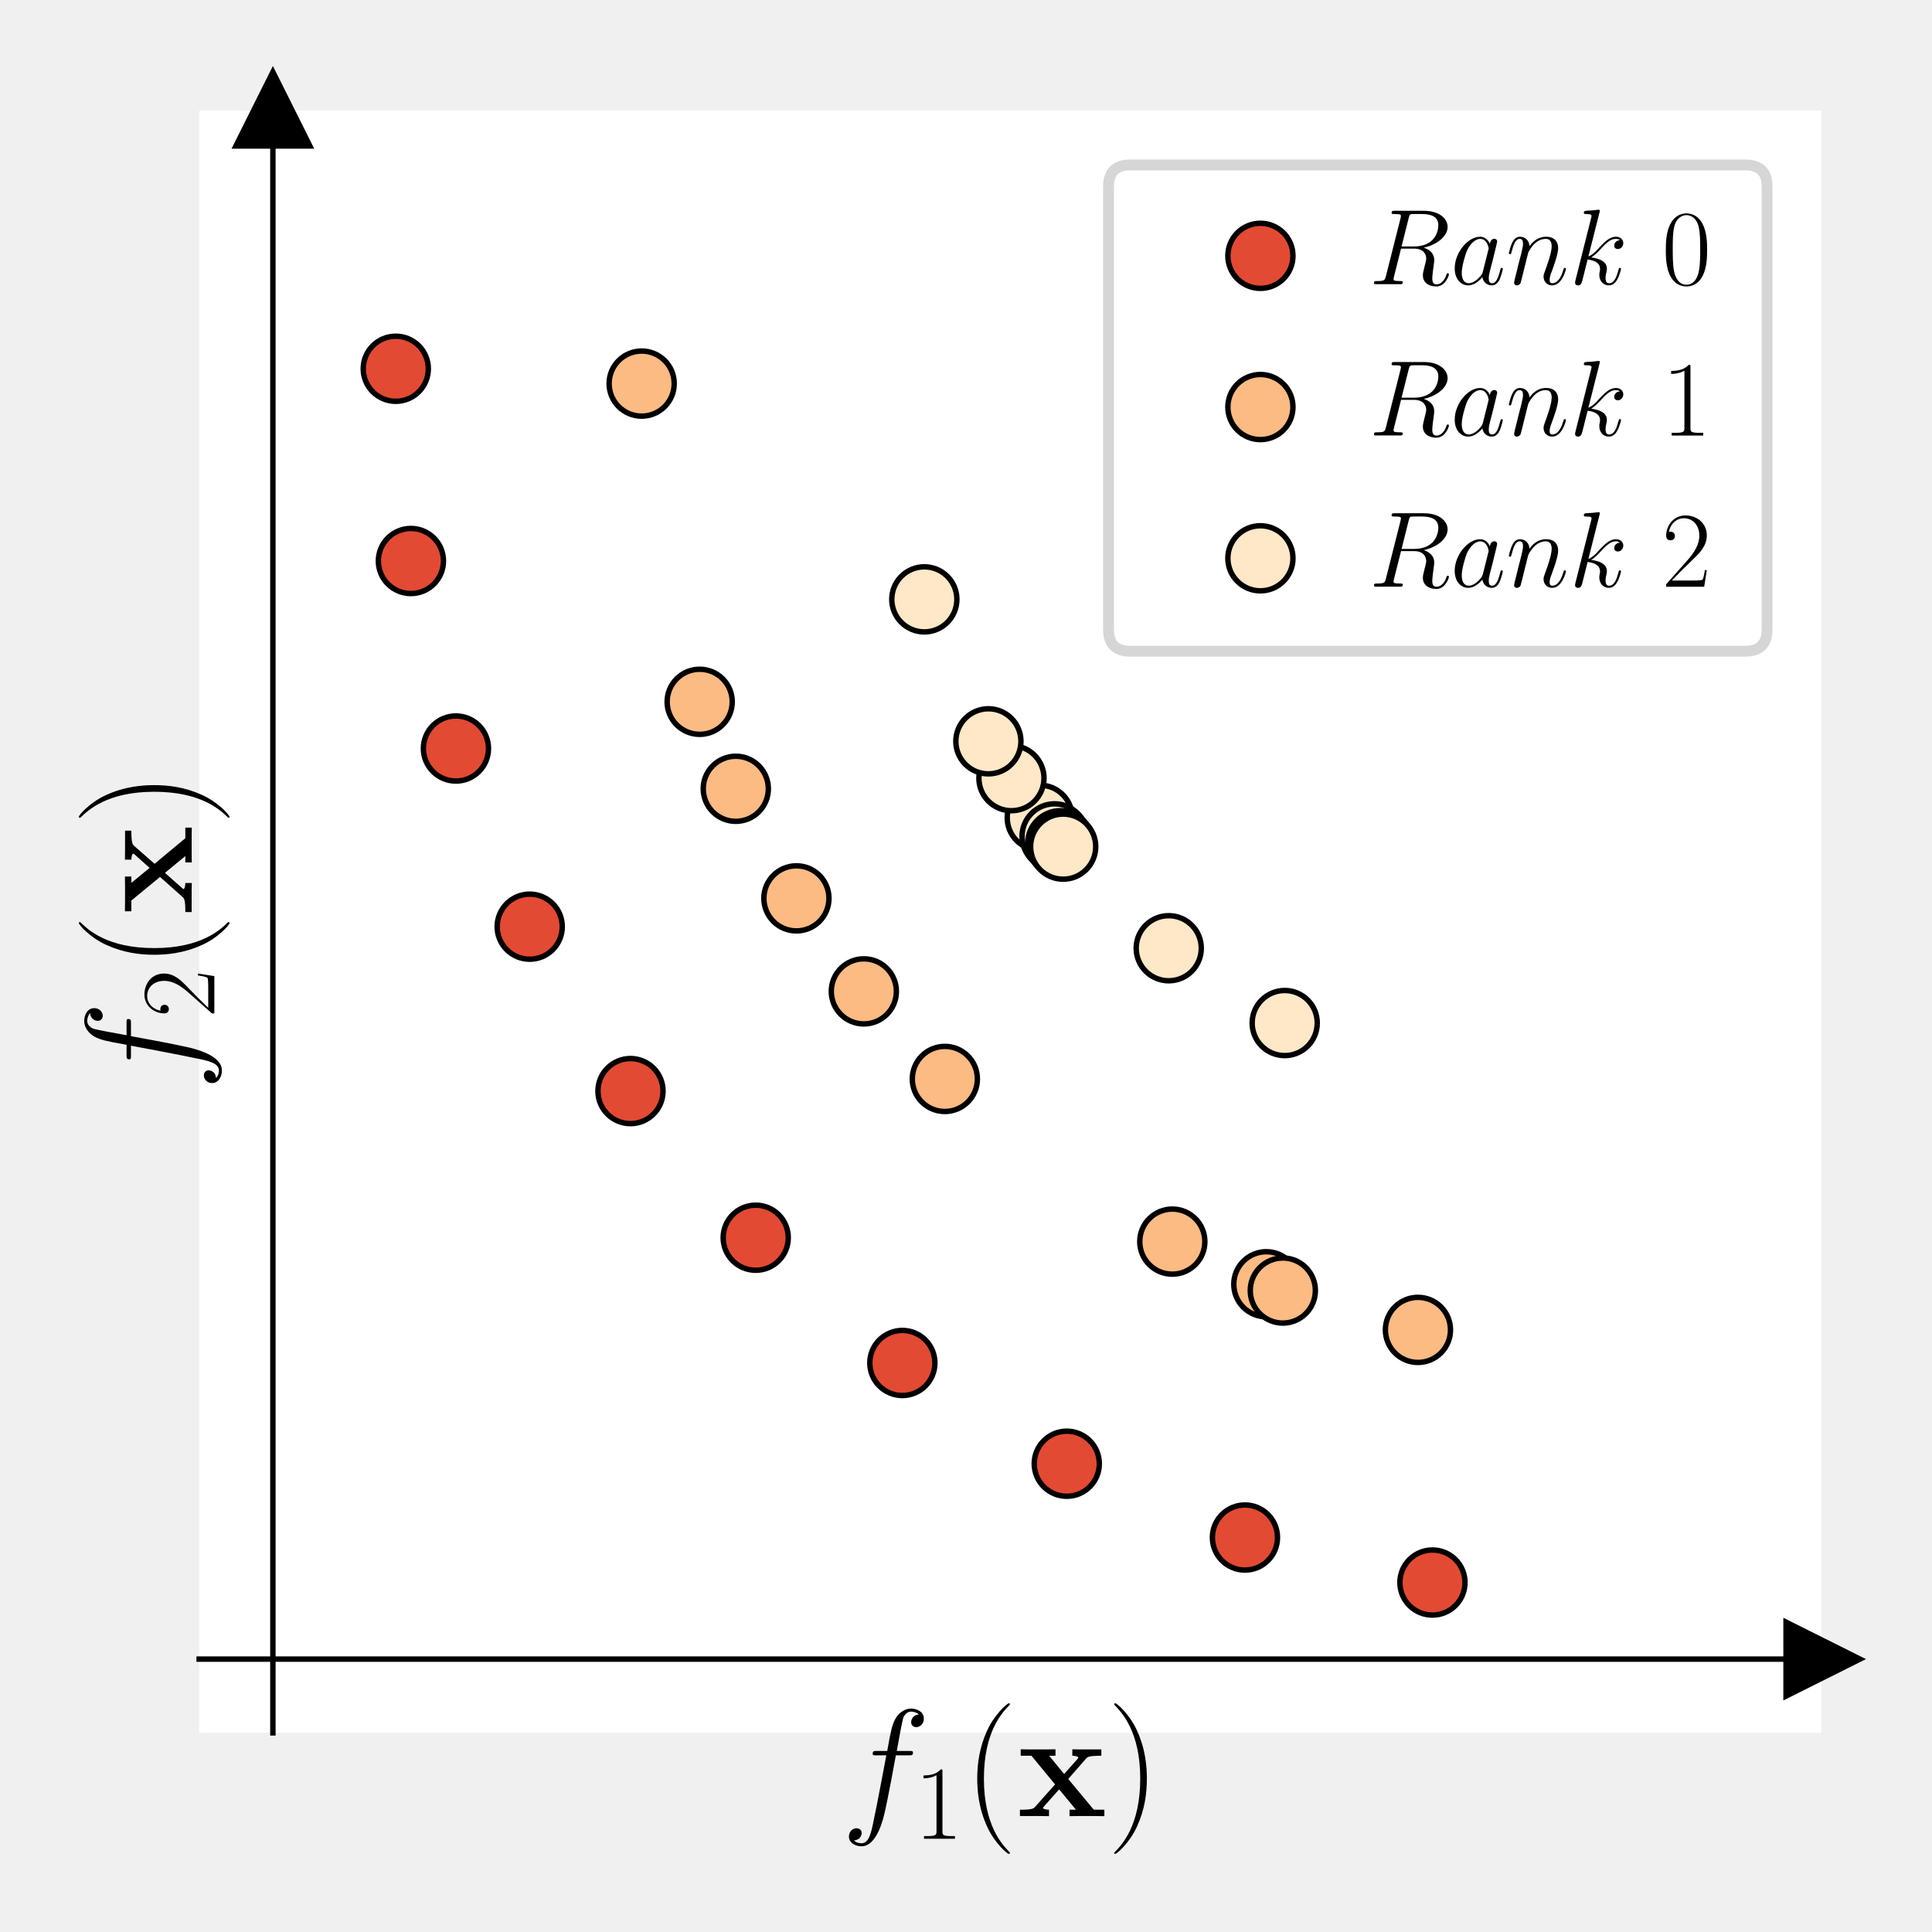
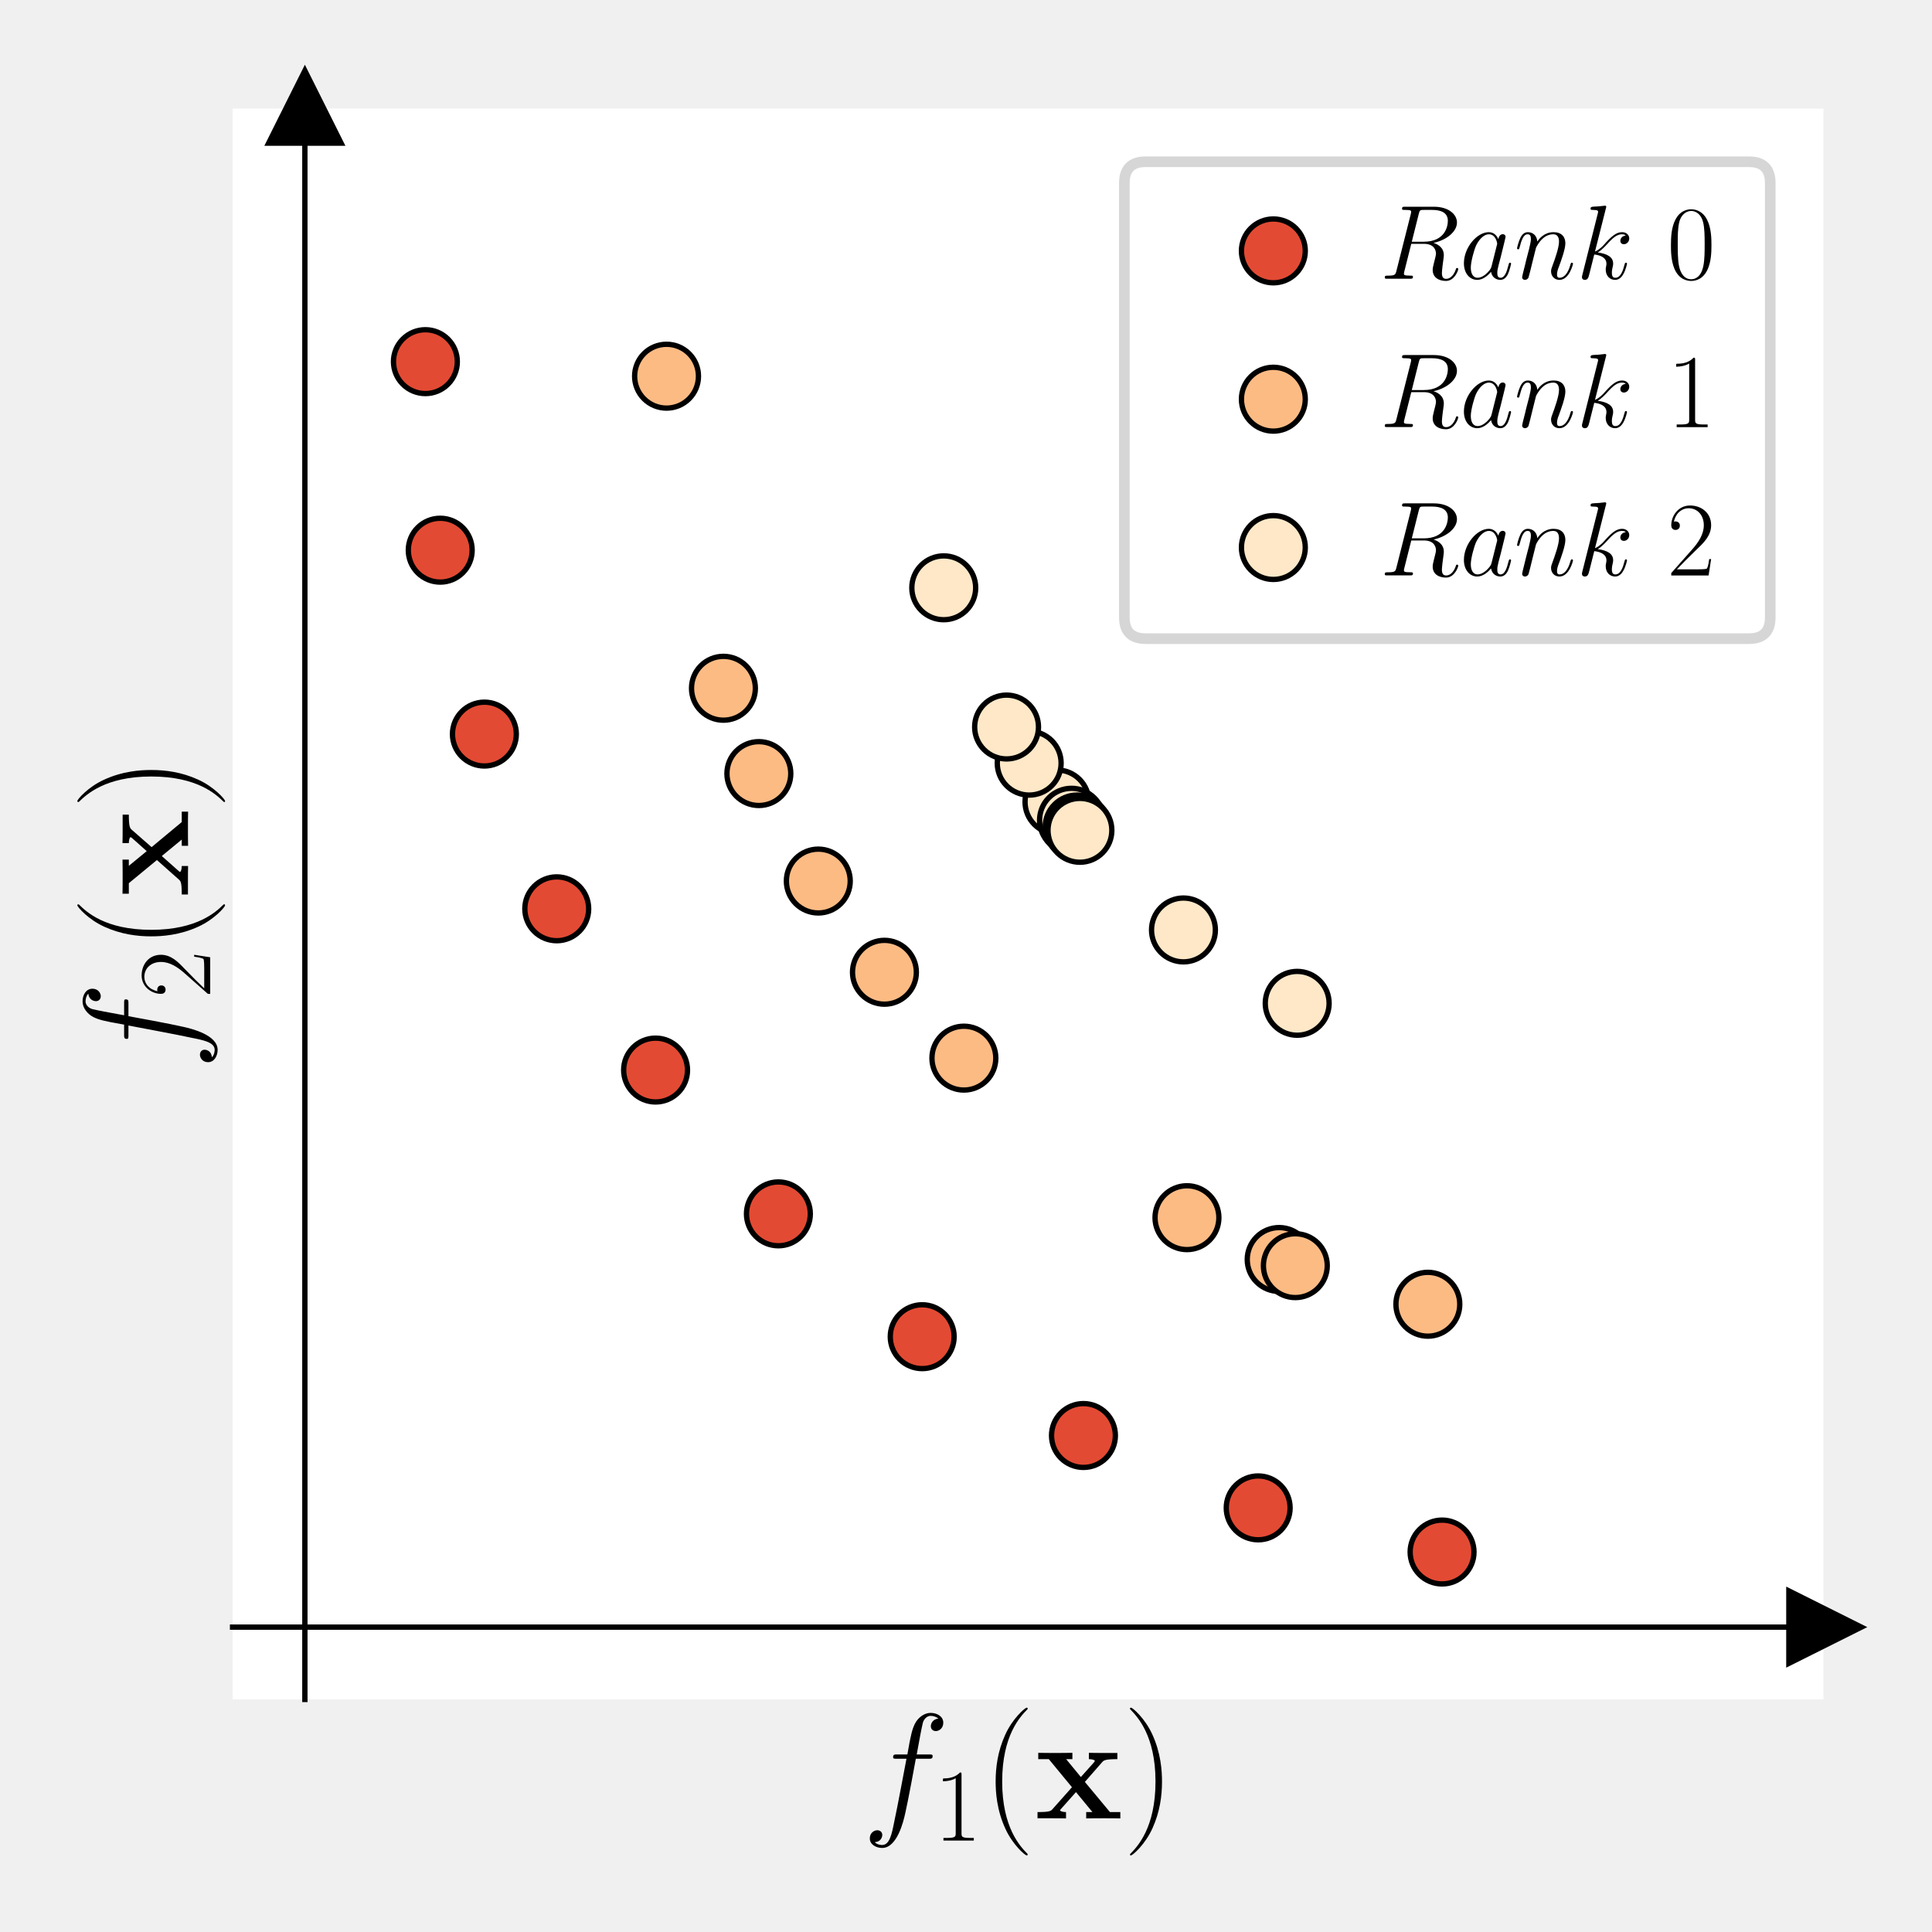
- <svg xmlns="http://www.w3.org/2000/svg" xmlns:xlink="http://www.w3.org/1999/xlink" width="178.043pt" height="178.043pt" viewBox="0 0 178.043 178.043" version="1.1">
+ <svg xmlns="http://www.w3.org/2000/svg" xmlns:xlink="http://www.w3.org/1999/xlink" width="181.543pt" height="181.543pt" viewBox="0 0 181.543 181.543" version="1.1">
  <defs>
    <style type="text/css">*{stroke-linejoin: round; stroke-linecap: butt}</style>
  </defs>
  <g id="figure_1">
    <g id="patch_1">
-       <path d="M 0 178.043  L 178.043 178.043  L 178.043 0  L 0 0  L 0 178.043  z " style="fill: none" />
+       <path d="M 0 181.543  L 181.543 181.543  L 181.543 0  L 0 0  L 0 181.543  z " style="fill: none" />
    </g>
    <g id="axes_1">
      <g id="patch_2">
-         <path d="M 18.353 159.69  L 167.843 159.69  L 167.843 10.2  L 18.353 10.2  z " style="fill: #ffffff" />
+         <path d="M 21.853 159.69  L 171.343 159.69  L 171.343 10.2  L 21.853 10.2  z " style="fill: #ffffff" />
      </g>
      <g id="PathCollection_1">
        <defs>
-           <path id="m4a6099189d" d="M 0 3  C 0.796 3 1.559 2.684 2.121 2.121  C 2.684 1.559 3 0.796 3 0  C 3 -0.796 2.684 -1.559 2.121 -2.121  C 1.559 -2.684 0.796 -3 0 -3  C -0.796 -3 -1.559 -2.684 -2.121 -2.121  C -2.684 -1.559 -3 -0.796 -3 0  C -3 0.796 -2.684 1.559 -2.121 2.121  C -1.559 2.684 -0.796 3 0 3  z " style="stroke: #000000; stroke-width: 0.5" />
+           <path id="m29d0ed936b" d="M 0 3  C 0.796 3 1.559 2.684 2.121 2.121  C 2.684 1.559 3 0.796 3 0  C 3 -0.796 2.684 -1.559 2.121 -2.121  C 1.559 -2.684 0.796 -3 0 -3  C -0.796 -3 -1.559 -2.684 -2.121 -2.121  C -2.684 -1.559 -3 -0.796 -3 0  C -3 0.796 -2.684 1.559 -2.121 2.121  C -1.559 2.684 -0.796 3 0 3  z " style="stroke: #000000; stroke-width: 0.5" />
        </defs>
-         <g clip-path="url(#p98a6881b55)">
-           <use xlink:href="#m4a6099189d" x="36.473" y="33.983" style="fill: #e34a33; stroke: #000000; stroke-width: 0.5" />
-           <use xlink:href="#m4a6099189d" x="37.867" y="51.699" style="fill: #e34a33; stroke: #000000; stroke-width: 0.5" />
-           <use xlink:href="#m4a6099189d" x="42.016" y="68.979" style="fill: #e34a33; stroke: #000000; stroke-width: 0.5" />
-           <use xlink:href="#m4a6099189d" x="48.816" y="85.397" style="fill: #e34a33; stroke: #000000; stroke-width: 0.5" />
-           <use xlink:href="#m4a6099189d" x="58.102" y="100.549" style="fill: #e34a33; stroke: #000000; stroke-width: 0.5" />
-           <use xlink:href="#m4a6099189d" x="69.643" y="114.062" style="fill: #e34a33; stroke: #000000; stroke-width: 0.5" />
-           <use xlink:href="#m4a6099189d" x="83.156" y="125.604" style="fill: #e34a33; stroke: #000000; stroke-width: 0.5" />
-           <use xlink:href="#m4a6099189d" x="98.308" y="134.889" style="fill: #e34a33; stroke: #000000; stroke-width: 0.5" />
-           <use xlink:href="#m4a6099189d" x="114.727" y="141.69" style="fill: #e34a33; stroke: #000000; stroke-width: 0.5" />
-           <use xlink:href="#m4a6099189d" x="132.006" y="145.838" style="fill: #e34a33; stroke: #000000; stroke-width: 0.5" />
+         <g clip-path="url(#pd2dde48954)">
+           <use xlink:href="#m29d0ed936b" x="39.973" y="33.983" style="fill: #e34a33; stroke: #000000; stroke-width: 0.5" />
+           <use xlink:href="#m29d0ed936b" x="41.367" y="51.699" style="fill: #e34a33; stroke: #000000; stroke-width: 0.5" />
+           <use xlink:href="#m29d0ed936b" x="45.516" y="68.979" style="fill: #e34a33; stroke: #000000; stroke-width: 0.5" />
+           <use xlink:href="#m29d0ed936b" x="52.316" y="85.397" style="fill: #e34a33; stroke: #000000; stroke-width: 0.5" />
+           <use xlink:href="#m29d0ed936b" x="61.602" y="100.549" style="fill: #e34a33; stroke: #000000; stroke-width: 0.5" />
+           <use xlink:href="#m29d0ed936b" x="73.143" y="114.062" style="fill: #e34a33; stroke: #000000; stroke-width: 0.5" />
+           <use xlink:href="#m29d0ed936b" x="86.656" y="125.604" style="fill: #e34a33; stroke: #000000; stroke-width: 0.5" />
+           <use xlink:href="#m29d0ed936b" x="101.808" y="134.889" style="fill: #e34a33; stroke: #000000; stroke-width: 0.5" />
+           <use xlink:href="#m29d0ed936b" x="118.227" y="141.69" style="fill: #e34a33; stroke: #000000; stroke-width: 0.5" />
+           <use xlink:href="#m29d0ed936b" x="135.506" y="145.838" style="fill: #e34a33; stroke: #000000; stroke-width: 0.5" />
        </g>
      </g>
      <g id="PathCollection_2">
        <defs>
-           <path id="m29963353fc" d="M 0 3  C 0.796 3 1.559 2.684 2.121 2.121  C 2.684 1.559 3 0.796 3 0  C 3 -0.796 2.684 -1.559 2.121 -2.121  C 1.559 -2.684 0.796 -3 0 -3  C -0.796 -3 -1.559 -2.684 -2.121 -2.121  C -2.684 -1.559 -3 -0.796 -3 0  C -3 0.796 -2.684 1.559 -2.121 2.121  C -1.559 2.684 -0.796 3 0 3  z " style="stroke: #000000; stroke-width: 0.5" />
+           <path id="mc3286e8158" d="M 0 3  C 0.796 3 1.559 2.684 2.121 2.121  C 2.684 1.559 3 0.796 3 0  C 3 -0.796 2.684 -1.559 2.121 -2.121  C 1.559 -2.684 0.796 -3 0 -3  C -0.796 -3 -1.559 -2.684 -2.121 -2.121  C -2.684 -1.559 -3 -0.796 -3 0  C -3 0.796 -2.684 1.559 -2.121 2.121  C -1.559 2.684 -0.796 3 0 3  z " style="stroke: #000000; stroke-width: 0.5" />
        </defs>
-         <g clip-path="url(#p98a6881b55)">
-           <use xlink:href="#m29963353fc" x="73.393" y="82.789" style="fill: #fdbb84; stroke: #000000; stroke-width: 0.5" />
-           <use xlink:href="#m29963353fc" x="108.034" y="114.421" style="fill: #fdbb84; stroke: #000000; stroke-width: 0.5" />
-           <use xlink:href="#m29963353fc" x="116.699" y="118.35" style="fill: #fdbb84; stroke: #000000; stroke-width: 0.5" />
-           <use xlink:href="#m29963353fc" x="64.479" y="64.674" style="fill: #fdbb84; stroke: #000000; stroke-width: 0.5" />
-           <use xlink:href="#m29963353fc" x="79.607" y="91.36" style="fill: #fdbb84; stroke: #000000; stroke-width: 0.5" />
-           <use xlink:href="#m29963353fc" x="130.67" y="122.556" style="fill: #fdbb84; stroke: #000000; stroke-width: 0.5" />
-           <use xlink:href="#m29963353fc" x="118.218" y="118.929" style="fill: #fdbb84; stroke: #000000; stroke-width: 0.5" />
-           <use xlink:href="#m29963353fc" x="59.133" y="35.35" style="fill: #fdbb84; stroke: #000000; stroke-width: 0.5" />
-           <use xlink:href="#m29963353fc" x="87.072" y="99.429" style="fill: #fdbb84; stroke: #000000; stroke-width: 0.5" />
-           <use xlink:href="#m29963353fc" x="67.807" y="72.69" style="fill: #fdbb84; stroke: #000000; stroke-width: 0.5" />
+         <g clip-path="url(#pd2dde48954)">
+           <use xlink:href="#mc3286e8158" x="76.893" y="82.789" style="fill: #fdbb84; stroke: #000000; stroke-width: 0.5" />
+           <use xlink:href="#mc3286e8158" x="111.534" y="114.421" style="fill: #fdbb84; stroke: #000000; stroke-width: 0.5" />
+           <use xlink:href="#mc3286e8158" x="120.199" y="118.35" style="fill: #fdbb84; stroke: #000000; stroke-width: 0.5" />
+           <use xlink:href="#mc3286e8158" x="67.979" y="64.674" style="fill: #fdbb84; stroke: #000000; stroke-width: 0.5" />
+           <use xlink:href="#mc3286e8158" x="83.107" y="91.36" style="fill: #fdbb84; stroke: #000000; stroke-width: 0.5" />
+           <use xlink:href="#mc3286e8158" x="134.17" y="122.556" style="fill: #fdbb84; stroke: #000000; stroke-width: 0.5" />
+           <use xlink:href="#mc3286e8158" x="121.718" y="118.929" style="fill: #fdbb84; stroke: #000000; stroke-width: 0.5" />
+           <use xlink:href="#mc3286e8158" x="62.633" y="35.35" style="fill: #fdbb84; stroke: #000000; stroke-width: 0.5" />
+           <use xlink:href="#mc3286e8158" x="90.572" y="99.429" style="fill: #fdbb84; stroke: #000000; stroke-width: 0.5" />
+           <use xlink:href="#mc3286e8158" x="71.307" y="72.69" style="fill: #fdbb84; stroke: #000000; stroke-width: 0.5" />
        </g>
      </g>
      <g id="PathCollection_3">
        <defs>
-           <path id="m477c2ea2d9" d="M 0 3  C 0.796 3 1.559 2.684 2.121 2.121  C 2.684 1.559 3 0.796 3 0  C 3 -0.796 2.684 -1.559 2.121 -2.121  C 1.559 -2.684 0.796 -3 0 -3  C -0.796 -3 -1.559 -2.684 -2.121 -2.121  C -2.684 -1.559 -3 -0.796 -3 0  C -3 0.796 -2.684 1.559 -2.121 2.121  C -1.559 2.684 -0.796 3 0 3  z " style="stroke: #000000; stroke-width: 0.5" />
+           <path id="m8c89fc5d05" d="M 0 3  C 0.796 3 1.559 2.684 2.121 2.121  C 2.684 1.559 3 0.796 3 0  C 3 -0.796 2.684 -1.559 2.121 -2.121  C 1.559 -2.684 0.796 -3 0 -3  C -0.796 -3 -1.559 -2.684 -2.121 -2.121  C -2.684 -1.559 -3 -0.796 -3 0  C -3 0.796 -2.684 1.559 -2.121 2.121  C -1.559 2.684 -0.796 3 0 3  z " style="stroke: #000000; stroke-width: 0.5" />
        </defs>
-         <g clip-path="url(#p98a6881b55)">
-           <use xlink:href="#m477c2ea2d9" x="95.819" y="75.354" style="fill: #fee8c8; stroke: #000000; stroke-width: 0.5" />
-           <use xlink:href="#m477c2ea2d9" x="97.288" y="77.2" style="fill: #fee8c8; stroke: #000000; stroke-width: 0.5" />
-           <use xlink:href="#m477c2ea2d9" x="97.185" y="77.075" style="fill: #fee8c8; stroke: #000000; stroke-width: 0.5" />
-           <use xlink:href="#m477c2ea2d9" x="97.711" y="77.709" style="fill: #fee8c8; stroke: #000000; stroke-width: 0.5" />
-           <use xlink:href="#m477c2ea2d9" x="118.392" y="94.278" style="fill: #fee8c8; stroke: #000000; stroke-width: 0.5" />
-           <use xlink:href="#m477c2ea2d9" x="97.976" y="78.022" style="fill: #fee8c8; stroke: #000000; stroke-width: 0.5" />
-           <use xlink:href="#m477c2ea2d9" x="107.705" y="87.384" style="fill: #fee8c8; stroke: #000000; stroke-width: 0.5" />
-           <use xlink:href="#m477c2ea2d9" x="85.181" y="55.234" style="fill: #fee8c8; stroke: #000000; stroke-width: 0.5" />
-           <use xlink:href="#m477c2ea2d9" x="93.21" y="71.712" style="fill: #fee8c8; stroke: #000000; stroke-width: 0.5" />
-           <use xlink:href="#m477c2ea2d9" x="91.084" y="68.315" style="fill: #fee8c8; stroke: #000000; stroke-width: 0.5" />
+         <g clip-path="url(#pd2dde48954)">
+           <use xlink:href="#m8c89fc5d05" x="99.319" y="75.354" style="fill: #fee8c8; stroke: #000000; stroke-width: 0.5" />
+           <use xlink:href="#m8c89fc5d05" x="100.788" y="77.2" style="fill: #fee8c8; stroke: #000000; stroke-width: 0.5" />
+           <use xlink:href="#m8c89fc5d05" x="100.685" y="77.075" style="fill: #fee8c8; stroke: #000000; stroke-width: 0.5" />
+           <use xlink:href="#m8c89fc5d05" x="101.211" y="77.709" style="fill: #fee8c8; stroke: #000000; stroke-width: 0.5" />
+           <use xlink:href="#m8c89fc5d05" x="121.892" y="94.278" style="fill: #fee8c8; stroke: #000000; stroke-width: 0.5" />
+           <use xlink:href="#m8c89fc5d05" x="101.476" y="78.022" style="fill: #fee8c8; stroke: #000000; stroke-width: 0.5" />
+           <use xlink:href="#m8c89fc5d05" x="111.205" y="87.384" style="fill: #fee8c8; stroke: #000000; stroke-width: 0.5" />
+           <use xlink:href="#m8c89fc5d05" x="88.681" y="55.234" style="fill: #fee8c8; stroke: #000000; stroke-width: 0.5" />
+           <use xlink:href="#m8c89fc5d05" x="96.71" y="71.712" style="fill: #fee8c8; stroke: #000000; stroke-width: 0.5" />
+           <use xlink:href="#m8c89fc5d05" x="94.584" y="68.315" style="fill: #fee8c8; stroke: #000000; stroke-width: 0.5" />
        </g>
      </g>
      <g id="PathCollection_4" />
      <g id="matplotlib.axis_1">
        <g id="text_1">
-           <g transform="translate(77.52242 167.3558)scale(0.14 -0.14)">
+           <g transform="translate(81.02242 170.8558)scale(0.14 -0.14)">
            <defs>
              <path id="CMMI12-66" d="M 2854 2566  C 2982 2566 3034 2566 3034 2688  C 3034 2752 2982 2752 2867 2752  L 2349 2752  C 2470 3429 2560 3897 2611 4107  C 2650 4265 2784 4416 2950 4416  C 3085 4416 3219 4358 3283 4298  C 3034 4272 2957 4082 2957 3969  C 2957 3837 3053 3759 3174 3759  C 3302 3759 3494 3870 3494 4119  C 3494 4393 3226 4544 2944 4544  C 2669 4544 2400 4334 2272 4078  C 2157 3848 2093 3611 1946 2752  L 1517 2752  C 1395 2752 1331 2752 1331 2637  C 1331 2566 1370 2566 1498 2566  L 1907 2566  C 1792 1976 1530 542 1382 -137  C 1274 -689 1178 -1152 858 -1152  C 838 -1152 653 -1152 538 -1031  C 864 -1005 864 -726 864 -720  C 864 -593 768 -517 646 -517  C 518 -517 326 -625 326 -867  C 326 -1140 608 -1280 858 -1280  C 1510 -1280 1779 -118 1850 199  C 1965 688 2278 2376 2310 2566  L 2854 2566  z " transform="scale(0.015625)" />
              <path id="CMR17-31" d="M 1702 4058  C 1702 4192 1696 4192 1606 4192  C 1357 3916 979 3827 621 3827  C 602 3827 570 3827 563 3808  C 557 3795 557 3782 557 3648  C 755 3648 1088 3686 1344 3839  L 1344 461  C 1344 236 1331 160 781 160  L 589 160  L 589 0  C 896 0 1216 0 1523 0  C 1830 0 2150 0 2458 0  L 2458 160  L 2266 160  C 1715 160 1702 230 1702 458  L 1702 4058  z " transform="scale(0.015625)" />
              <path id="CMR17-28" d="M 1958 -1561  C 1958 -1555 1958 -1542 1939 -1523  C 1645 -1224 858 -407 858 1581  C 858 3569 1632 4379 1946 4697  C 1946 4704 1958 4717 1958 4736  C 1958 4755 1939 4768 1914 4768  C 1843 4768 1299 4296 986 3594  C 666 2887 576 2199 576 1588  C 576 1128 621 351 1005 -471  C 1312 -1135 1837 -1600 1914 -1600  C 1946 -1600 1958 -1587 1958 -1561  z " transform="scale(0.015625)" />
              <path id="CMBX12-78" d="M 2157 1567  L 2899 2415  C 2970 2498 3027 2549 3558 2549  L 3558 2816  C 3200 2816 3187 2816 2970 2816  C 2784 2816 2509 2816 2330 2822  L 2330 2549  C 2451 2549 2586 2517 2586 2472  C 2586 2460 2554 2415 2541 2402  L 1984 1778  L 1350 2549  L 1619 2549  L 1619 2822  C 1472 2816 1037 2816 864 2816  C 672 2816 326 2816 147 2822  L 147 2549  L 602 2549  L 1600 1338  L 768 401  C 691 312 646 267 115 267  L 115 0  C 499 0 512 0 710 0  C 896 0 1165 0 1344 -6  L 1344 267  C 1222 267 1088 299 1088 344  C 1088 350 1088 356 1133 407  L 1773 1128  L 2483 267  L 2214 267  L 2214 -6  C 2368 0 2797 0 2976 0  C 3168 0 3507 0 3686 -6  L 3686 267  L 3238 267  L 2157 1567  z " transform="scale(0.015625)" />
              <path id="CMR17-29" d="M 1683 1581  C 1683 2040 1638 2817 1254 3639  C 947 4303 422 4768 346 4768  C 326 4768 301 4761 301 4729  C 301 4717 307 4710 314 4697  C 621 4378 1402 3568 1402 1584  C 1402 -407 627 -1217 314 -1537  C 307 -1549 301 -1556 301 -1568  C 301 -1600 326 -1600 346 -1600  C 416 -1600 960 -1128 1274 -426  C 1594 281 1683 969 1683 1581  z " transform="scale(0.015625)" />
            </defs>
            <use xlink:href="#CMMI12-66" transform="scale(0.996264)" />
            <use xlink:href="#CMR17-31" transform="translate(48.08324 -14.94392)scale(0.697382)" />
            <use xlink:href="#CMR17-28" transform="translate(80.56455 0)scale(0.996264)" />
            <use xlink:href="#CMBX12-78" transform="translate(115.8453 0)scale(0.996264)" />
            <use xlink:href="#CMR17-29" transform="translate(174.9985 0)scale(0.996264)" />
          </g>
        </g>
      </g>
      <g id="matplotlib.axis_2">
        <g id="text_2">
          <g transform="translate(17.66077 100.5203)rotate(-90)scale(0.14 -0.14)">
            <defs>
              <path id="CMR17-32" d="M 2669 989  L 2554 989  C 2490 536 2438 459 2413 420  C 2381 369 1920 369 1830 369  L 602 369  C 832 619 1280 1072 1824 1597  C 2214 1967 2669 2402 2669 3035  C 2669 3790 2067 4224 1395 4224  C 691 4224 262 3604 262 3030  C 262 2780 448 2748 525 2748  C 589 2748 781 2787 781 3010  C 781 3207 614 3264 525 3264  C 486 3264 448 3258 422 3245  C 544 3790 915 4058 1306 4058  C 1862 4058 2227 3617 2227 3035  C 2227 2479 1901 2000 1536 1584  L 262 146  L 262 0  L 2515 0  L 2669 989  z " transform="scale(0.015625)" />
            </defs>
            <use xlink:href="#CMMI12-66" transform="scale(0.996264)" />
            <use xlink:href="#CMR17-32" transform="translate(48.08324 -14.94392)scale(0.697382)" />
            <use xlink:href="#CMR17-28" transform="translate(80.56455 0)scale(0.996264)" />
            <use xlink:href="#CMBX12-78" transform="translate(115.8453 0)scale(0.996264)" />
            <use xlink:href="#CMR17-29" transform="translate(174.9985 0)scale(0.996264)" />
          </g>
        </g>
      </g>
      <g id="line2d_1">
        <defs>
-           <path id="me77a5c0e66" d="M 3 0  L -3 -3  L -3 3  z " style="stroke: #000000; stroke-linejoin: miter" />
+           <path id="mbc4693a8e6" d="M 3 0  L -3 -3  L -3 3  z " style="stroke: #000000; stroke-linejoin: miter" />
        </defs>
        <g>
-           <use xlink:href="#me77a5c0e66" x="167.843" y="152.895" style="stroke: #000000; stroke-linejoin: miter" />
+           <use xlink:href="#mbc4693a8e6" x="171.343" y="152.895" style="stroke: #000000; stroke-linejoin: miter" />
        </g>
      </g>
      <g id="line2d_2">
        <defs>
-           <path id="m71b126f0ad" d="M 0 -3  L -3 3  L 3 3  z " style="stroke: #000000; stroke-linejoin: miter" />
+           <path id="m3aa952cea0" d="M 0 -3  L -3 3  L 3 3  z " style="stroke: #000000; stroke-linejoin: miter" />
        </defs>
        <g>
-           <use xlink:href="#m71b126f0ad" x="25.148" y="10.2" style="stroke: #000000; stroke-linejoin: miter" />
+           <use xlink:href="#m3aa952cea0" x="28.648" y="10.2" style="stroke: #000000; stroke-linejoin: miter" />
        </g>
      </g>
      <g id="patch_3">
-         <path d="M 25.148 159.69  L 25.148 10.2  " style="fill: none; stroke: #000000; stroke-width: 0.5; stroke-linejoin: miter; stroke-linecap: square" />
+         <path d="M 28.648 159.69  L 28.648 10.2  " style="fill: none; stroke: #000000; stroke-width: 0.5; stroke-linejoin: miter; stroke-linecap: square" />
      </g>
      <g id="patch_4">
-         <path d="M 18.353 152.895  L 167.843 152.895  " style="fill: none; stroke: #000000; stroke-width: 0.5; stroke-linejoin: miter; stroke-linecap: square" />
+         <path d="M 21.853 152.895  L 171.343 152.895  " style="fill: none; stroke: #000000; stroke-width: 0.5; stroke-linejoin: miter; stroke-linecap: square" />
      </g>
      <g id="legend_1">
        <g id="patch_5">
-           <path d="M 104.153 60.012  L 160.843 60.012  Q 162.843 60.012 162.843 58.012  L 162.843 17.2  Q 162.843 15.2 160.843 15.2  L 104.153 15.2  Q 102.153 15.2 102.153 17.2  L 102.153 58.012  Q 102.153 60.012 104.153 60.012  z " style="fill: #ffffff; opacity: 0.8; stroke: #cccccc; stroke-linejoin: miter" />
+           <path d="M 107.653 60.012  L 164.343 60.012  Q 166.343 60.012 166.343 58.012  L 166.343 17.2  Q 166.343 15.2 164.343 15.2  L 107.653 15.2  Q 105.653 15.2 105.653 17.2  L 105.653 58.012  Q 105.653 60.012 107.653 60.012  z " style="fill: #ffffff; opacity: 0.8; stroke: #cccccc; stroke-linejoin: miter" />
        </g>
        <g id="PathCollection_5">
          <g>
-             <use xlink:href="#m4a6099189d" x="116.153" y="23.575" style="fill: #e34a33; stroke: #000000; stroke-width: 0.5" />
+             <use xlink:href="#m29d0ed936b" x="119.653" y="23.575" style="fill: #e34a33; stroke: #000000; stroke-width: 0.5" />
          </g>
        </g>
        <g id="text_3">
-           <g transform="translate(126.1527 26.2)scale(0.1 -0.1)">
+           <g transform="translate(129.6527 26.2)scale(0.1 -0.1)">
            <defs>
              <path id="CMMI12-52" d="M 2355 3924  C 2413 4160 2438 4160 2688 4160  L 3149 4160  C 3699 4160 4109 3995 4109 3499  C 4109 3175 3942 2240 2656 2240  L 1933 2240  L 2355 3924  z M 3245 2169  C 4038 2341 4659 2851 4659 3398  C 4659 3894 4154 4352 3264 4352  L 1530 4352  C 1402 4352 1344 4352 1344 4226  C 1344 4160 1389 4160 1510 4160  C 1894 4160 1894 4112 1894 4045  C 1894 4033 1894 3994 1869 3899  L 1005 479  C 947 256 934 192 493 192  C 346 192 301 192 301 71  C 301 7 371 7 390 7  C 506 7 640 7 762 7  L 1517 7  C 1632 7 1766 7 1882 7  C 1933 7 2003 7 2003 128  C 2003 192 1946 192 1850 192  C 1459 192 1459 243 1459 306  C 1459 313 1459 357 1472 407  L 1901 2112  L 2669 2112  C 3277 2112 3392 1731 3392 1522  C 3392 1427 3328 1179 3283 1014  C 3213 723 3194 652 3194 532  C 3194 82 3565 -128 3994 -128  C 4512 -128 4736 501 4736 591  C 4736 635 4704 654 4666 654  C 4614 654 4602 616 4589 565  C 4435 114 4173 0 4013 0  C 3853 0 3750 70 3750 356  C 3750 509 3827 1088 3834 1120  C 3866 1355 3866 1380 3866 1432  C 3866 1896 3488 2093 3245 2169  z " transform="scale(0.015625)" />
              <path id="CMMI12-61" d="M 1926 760  C 1894 651 1894 639 1805 517  C 1664 338 1382 64 1082 64  C 819 64 672 300 672 677  C 672 1028 870 1743 992 2012  C 1210 2459 1510 2689 1760 2689  C 2182 2689 2266 2165 2266 2114  C 2266 2108 2246 2024 2240 2012  L 1926 760  z M 2336 2395  C 2266 2561 2093 2816 1760 2816  C 1037 2816 256 1884 256 939  C 256 307 627 -64 1062 -64  C 1414 -64 1715 211 1894 422  C 1958 45 2259 -64 2451 -64  C 2643 -64 2797 51 2912 281  C 3014 498 3104 888 3104 913  C 3104 945 3078 971 3040 971  C 2982 971 2976 939 2950 843  C 2854 466 2733 64 2470 64  C 2285 64 2272 230 2272 358  C 2272 505 2291 575 2349 824  C 2394 984 2426 1124 2477 1309  C 2714 2267 2771 2497 2771 2535  C 2771 2625 2701 2695 2605 2695  C 2400 2695 2349 2472 2336 2395  z " transform="scale(0.015625)" />
              <path id="CMMI12-6e" d="M 1318 1871  C 1331 1910 1491 2229 1728 2433  C 1894 2586 2112 2689 2362 2689  C 2618 2689 2707 2497 2707 2242  C 2707 1878 2445 1150 2317 805  C 2259 651 2227 568 2227 453  C 2227 166 2426 -64 2733 -64  C 3328 -64 3552 875 3552 913  C 3552 945 3526 971 3488 971  C 3430 971 3424 952 3392 843  C 3245 319 3002 64 2752 64  C 2688 64 2586 64 2586 269  C 2586 429 2656 621 2694 710  C 2822 1063 3091 1780 3091 2145  C 3091 2528 2867 2816 2381 2816  C 1811 2816 1510 2415 1395 2255  C 1376 2618 1114 2816 832 2816  C 627 2816 486 2695 378 2478  C 262 2248 173 1865 173 1839  C 173 1814 198 1782 243 1782  C 294 1782 301 1788 339 1935  C 442 2325 557 2689 813 2689  C 960 2689 1011 2586 1011 2395  C 1011 2254 947 2005 902 1807  L 723 1118  C 698 996 627 709 595 594  C 550 428 480 128 480 96  C 480 6 550 -64 646 -64  C 723 -64 813 -26 864 70  C 877 102 934 326 966 453  L 1107 1028  L 1318 1871  z " transform="scale(0.015625)" />
              <path id="CMMI12-6b" d="M 1798 4257  C 1805 4283 1818 4321 1818 4352  C 1818 4416 1754 4416 1741 4416  C 1734 4416 1504 4393 1389 4377  C 1280 4377 1184 4358 1069 4358  C 915 4345 870 4339 870 4224  C 870 4160 934 4160 998 4160  C 1325 4160 1325 4103 1325 4040  C 1325 4015 1325 4002 1293 3888  L 378 248  C 352 152 352 140 352 101  C 352 -38 461 -64 525 -64  C 704 -64 742 77 794 275  L 1094 1469  C 1555 1418 1830 1226 1830 920  C 1830 881 1830 856 1811 760  C 1786 664 1786 588 1786 556  C 1786 185 2029 -64 2355 -64  C 2650 -64 2803 204 2854 294  C 2989 530 3072 888 3072 913  C 3072 945 3046 971 3008 971  C 2950 971 2944 945 2918 843  C 2829 511 2694 64 2368 64  C 2240 64 2157 128 2157 370  C 2157 492 2182 632 2208 728  C 2234 843 2234 849 2234 926  C 2234 1303 1894 1514 1306 1590  C 1536 1731 1766 1980 1856 2076  C 2221 2484 2470 2689 2765 2689  C 2912 2689 2950 2650 2995 2612  C 2758 2586 2669 2420 2669 2293  C 2669 2139 2790 2088 2880 2088  C 3053 2088 3206 2235 3206 2440  C 3206 2625 3059 2816 2771 2816  C 2419 2816 2131 2567 1677 2056  C 1613 1980 1376 1737 1139 1648  L 1798 4257  z " transform="scale(0.015625)" />
              <path id="CMR17-30" d="M 2688 2025  C 2688 2416 2682 3080 2413 3591  C 2176 4039 1798 4198 1466 4198  C 1158 4198 768 4058 525 3597  C 269 3118 243 2524 243 2025  C 243 1661 250 1106 448 619  C 723 -39 1216 -128 1466 -128  C 1760 -128 2208 -7 2470 600  C 2662 1042 2688 1559 2688 2025  z M 1466 -26  C 1056 -26 813 325 723 812  C 653 1188 653 1738 653 2096  C 653 2588 653 2997 736 3387  C 858 3929 1216 4096 1466 4096  C 1728 4096 2067 3923 2189 3400  C 2272 3036 2278 2607 2278 2096  C 2278 1680 2278 1169 2202 792  C 2067 95 1690 -26 1466 -26  z " transform="scale(0.015625)" />
            </defs>
            <use xlink:href="#CMMI12-52" transform="scale(0.996264)" />
            <use xlink:href="#CMMI12-61" transform="translate(75.07096 0)scale(0.996264)" />
            <use xlink:href="#CMMI12-6e" transform="translate(126.2788 0)scale(0.996264)" />
            <use xlink:href="#CMMI12-6b" transform="translate(184.5089 0)scale(0.996264)" />
            <use xlink:href="#CMR17-30" transform="translate(269.8172 0)scale(0.996264)" />
          </g>
        </g>
        <g id="PathCollection_6">
          <g>
-             <use xlink:href="#m29963353fc" x="116.153" y="37.512" style="fill: #fdbb84; stroke: #000000; stroke-width: 0.5" />
+             <use xlink:href="#mc3286e8158" x="119.653" y="37.512" style="fill: #fdbb84; stroke: #000000; stroke-width: 0.5" />
          </g>
        </g>
        <g id="text_4">
-           <g transform="translate(126.1527 40.13718)scale(0.1 -0.1)">
+           <g transform="translate(129.6527 40.13718)scale(0.1 -0.1)">
            <use xlink:href="#CMMI12-52" transform="scale(0.996264)" />
            <use xlink:href="#CMMI12-61" transform="translate(75.07096 0)scale(0.996264)" />
            <use xlink:href="#CMMI12-6e" transform="translate(126.2788 0)scale(0.996264)" />
            <use xlink:href="#CMMI12-6b" transform="translate(184.5089 0)scale(0.996264)" />
            <use xlink:href="#CMR17-31" transform="translate(269.8172 0)scale(0.996264)" />
          </g>
        </g>
        <g id="PathCollection_7">
          <g>
-             <use xlink:href="#m477c2ea2d9" x="116.153" y="51.449" style="fill: #fee8c8; stroke: #000000; stroke-width: 0.5" />
+             <use xlink:href="#m8c89fc5d05" x="119.653" y="51.449" style="fill: #fee8c8; stroke: #000000; stroke-width: 0.5" />
          </g>
        </g>
        <g id="text_5">
-           <g transform="translate(126.1527 54.07436)scale(0.1 -0.1)">
+           <g transform="translate(129.6527 54.07436)scale(0.1 -0.1)">
            <use xlink:href="#CMMI12-52" transform="scale(0.996264)" />
            <use xlink:href="#CMMI12-61" transform="translate(75.07096 0)scale(0.996264)" />
            <use xlink:href="#CMMI12-6e" transform="translate(126.2788 0)scale(0.996264)" />
            <use xlink:href="#CMMI12-6b" transform="translate(184.5089 0)scale(0.996264)" />
            <use xlink:href="#CMR17-32" transform="translate(269.8172 0)scale(0.996264)" />
          </g>
        </g>
      </g>
    </g>
  </g>
  <defs>
-     <clipPath id="p98a6881b55">
-       <rect x="18.353" y="10.2" width="149.49" height="149.49" />
+     <clipPath id="pd2dde48954">
+       <rect x="21.853" y="10.2" width="149.49" height="149.49" />
    </clipPath>
  </defs>
</svg>
